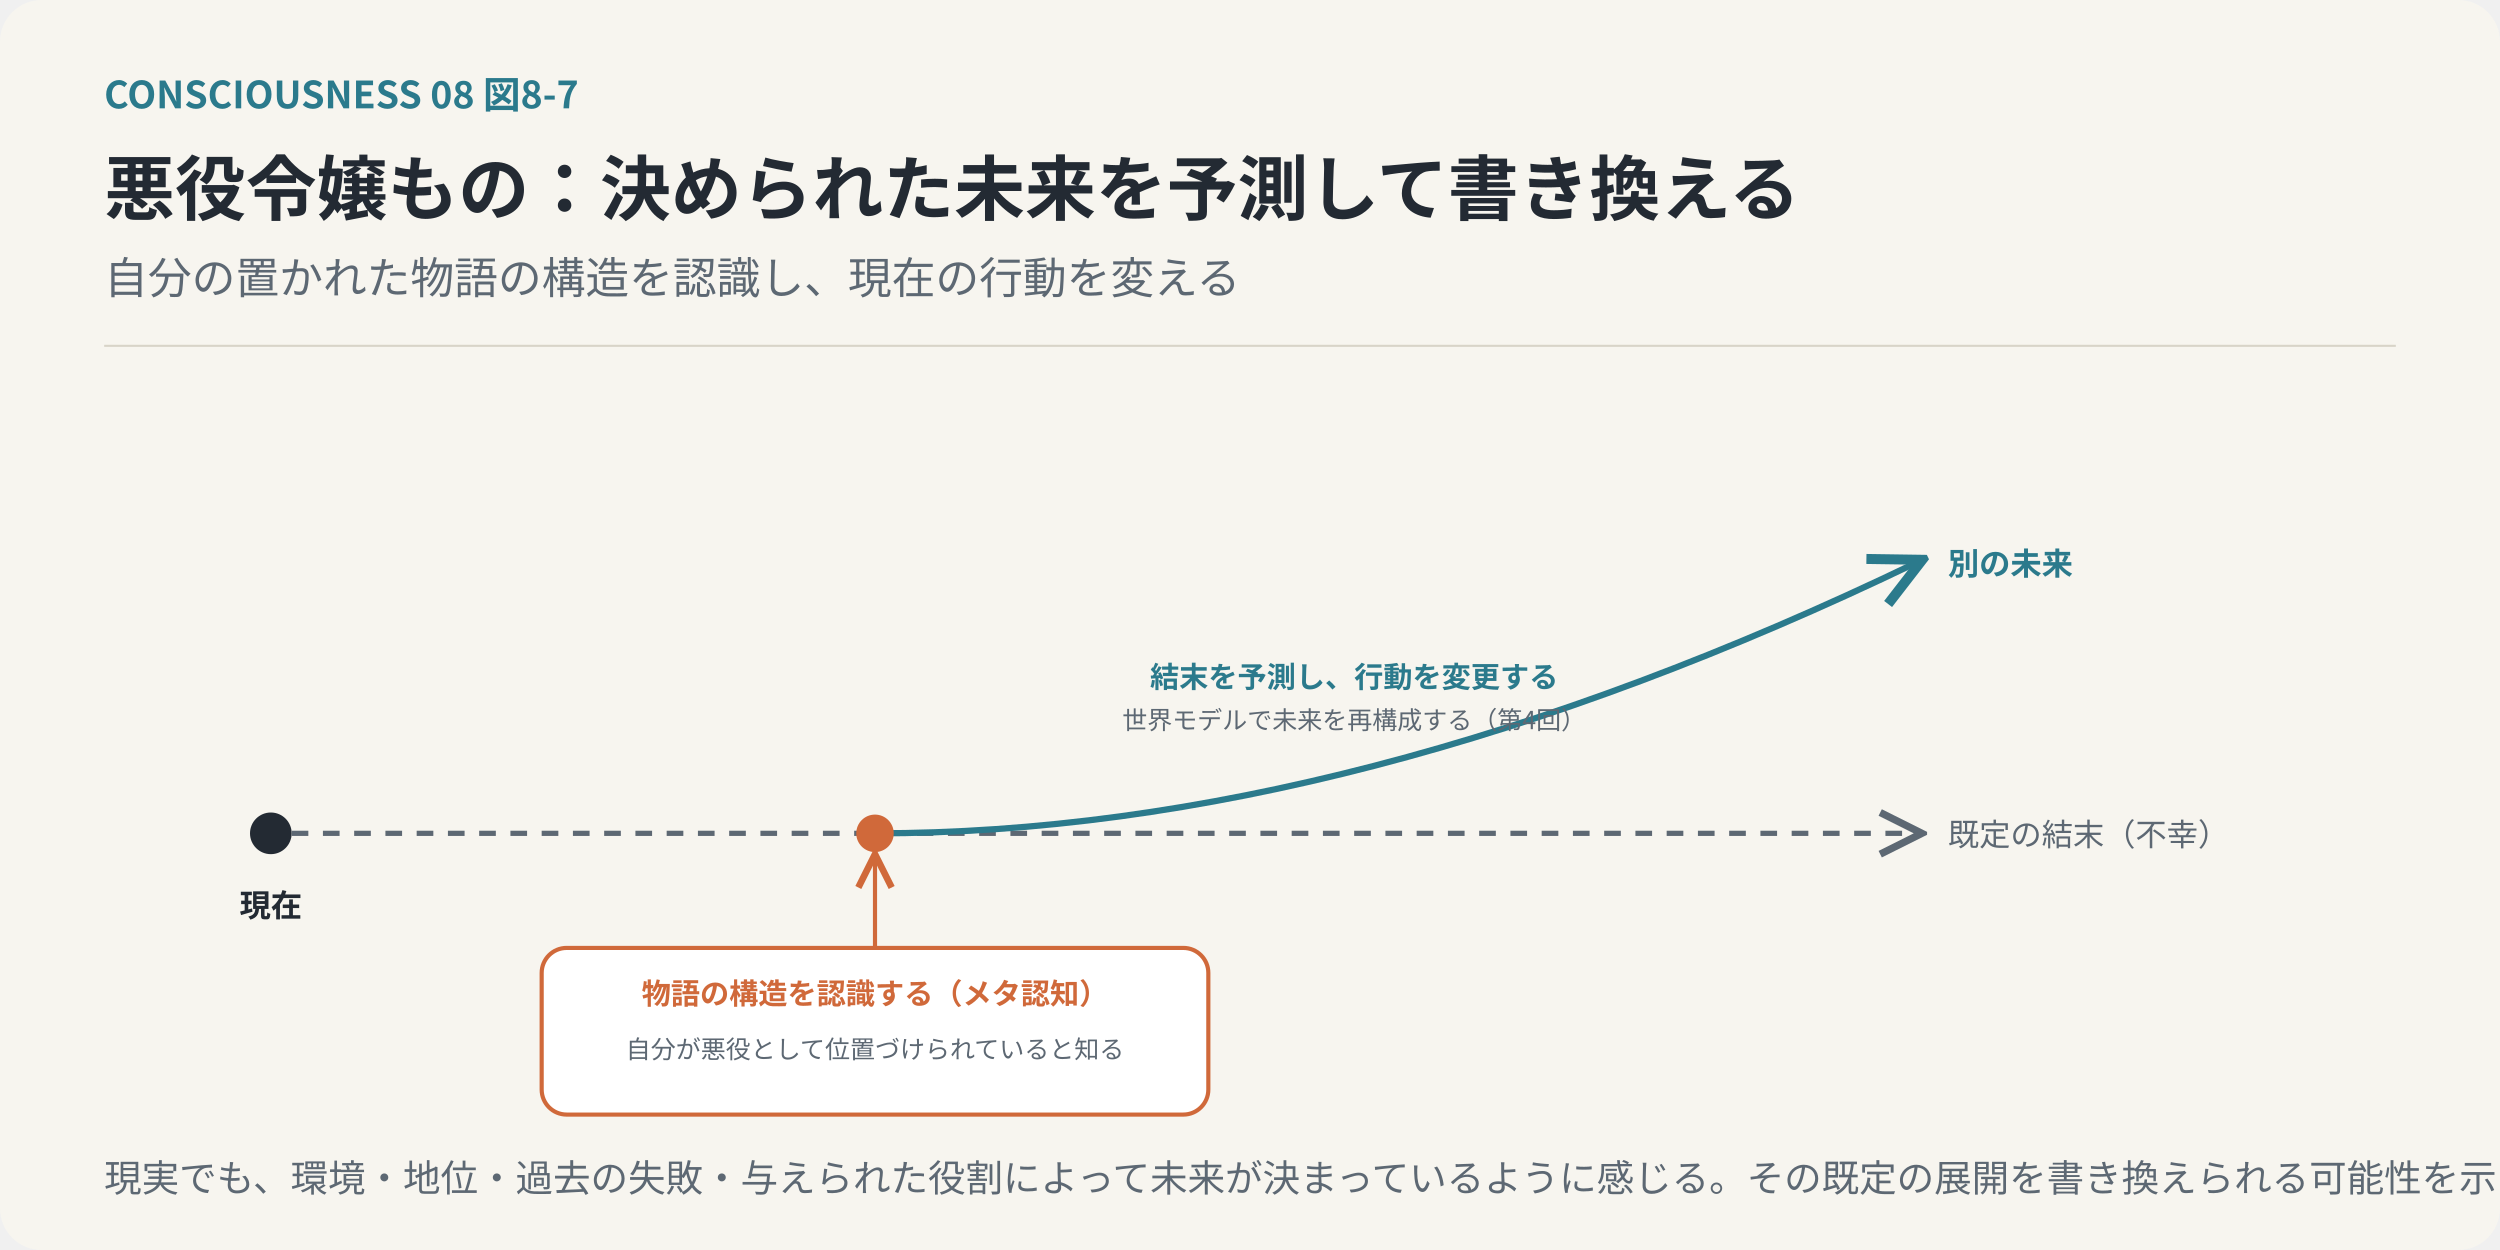
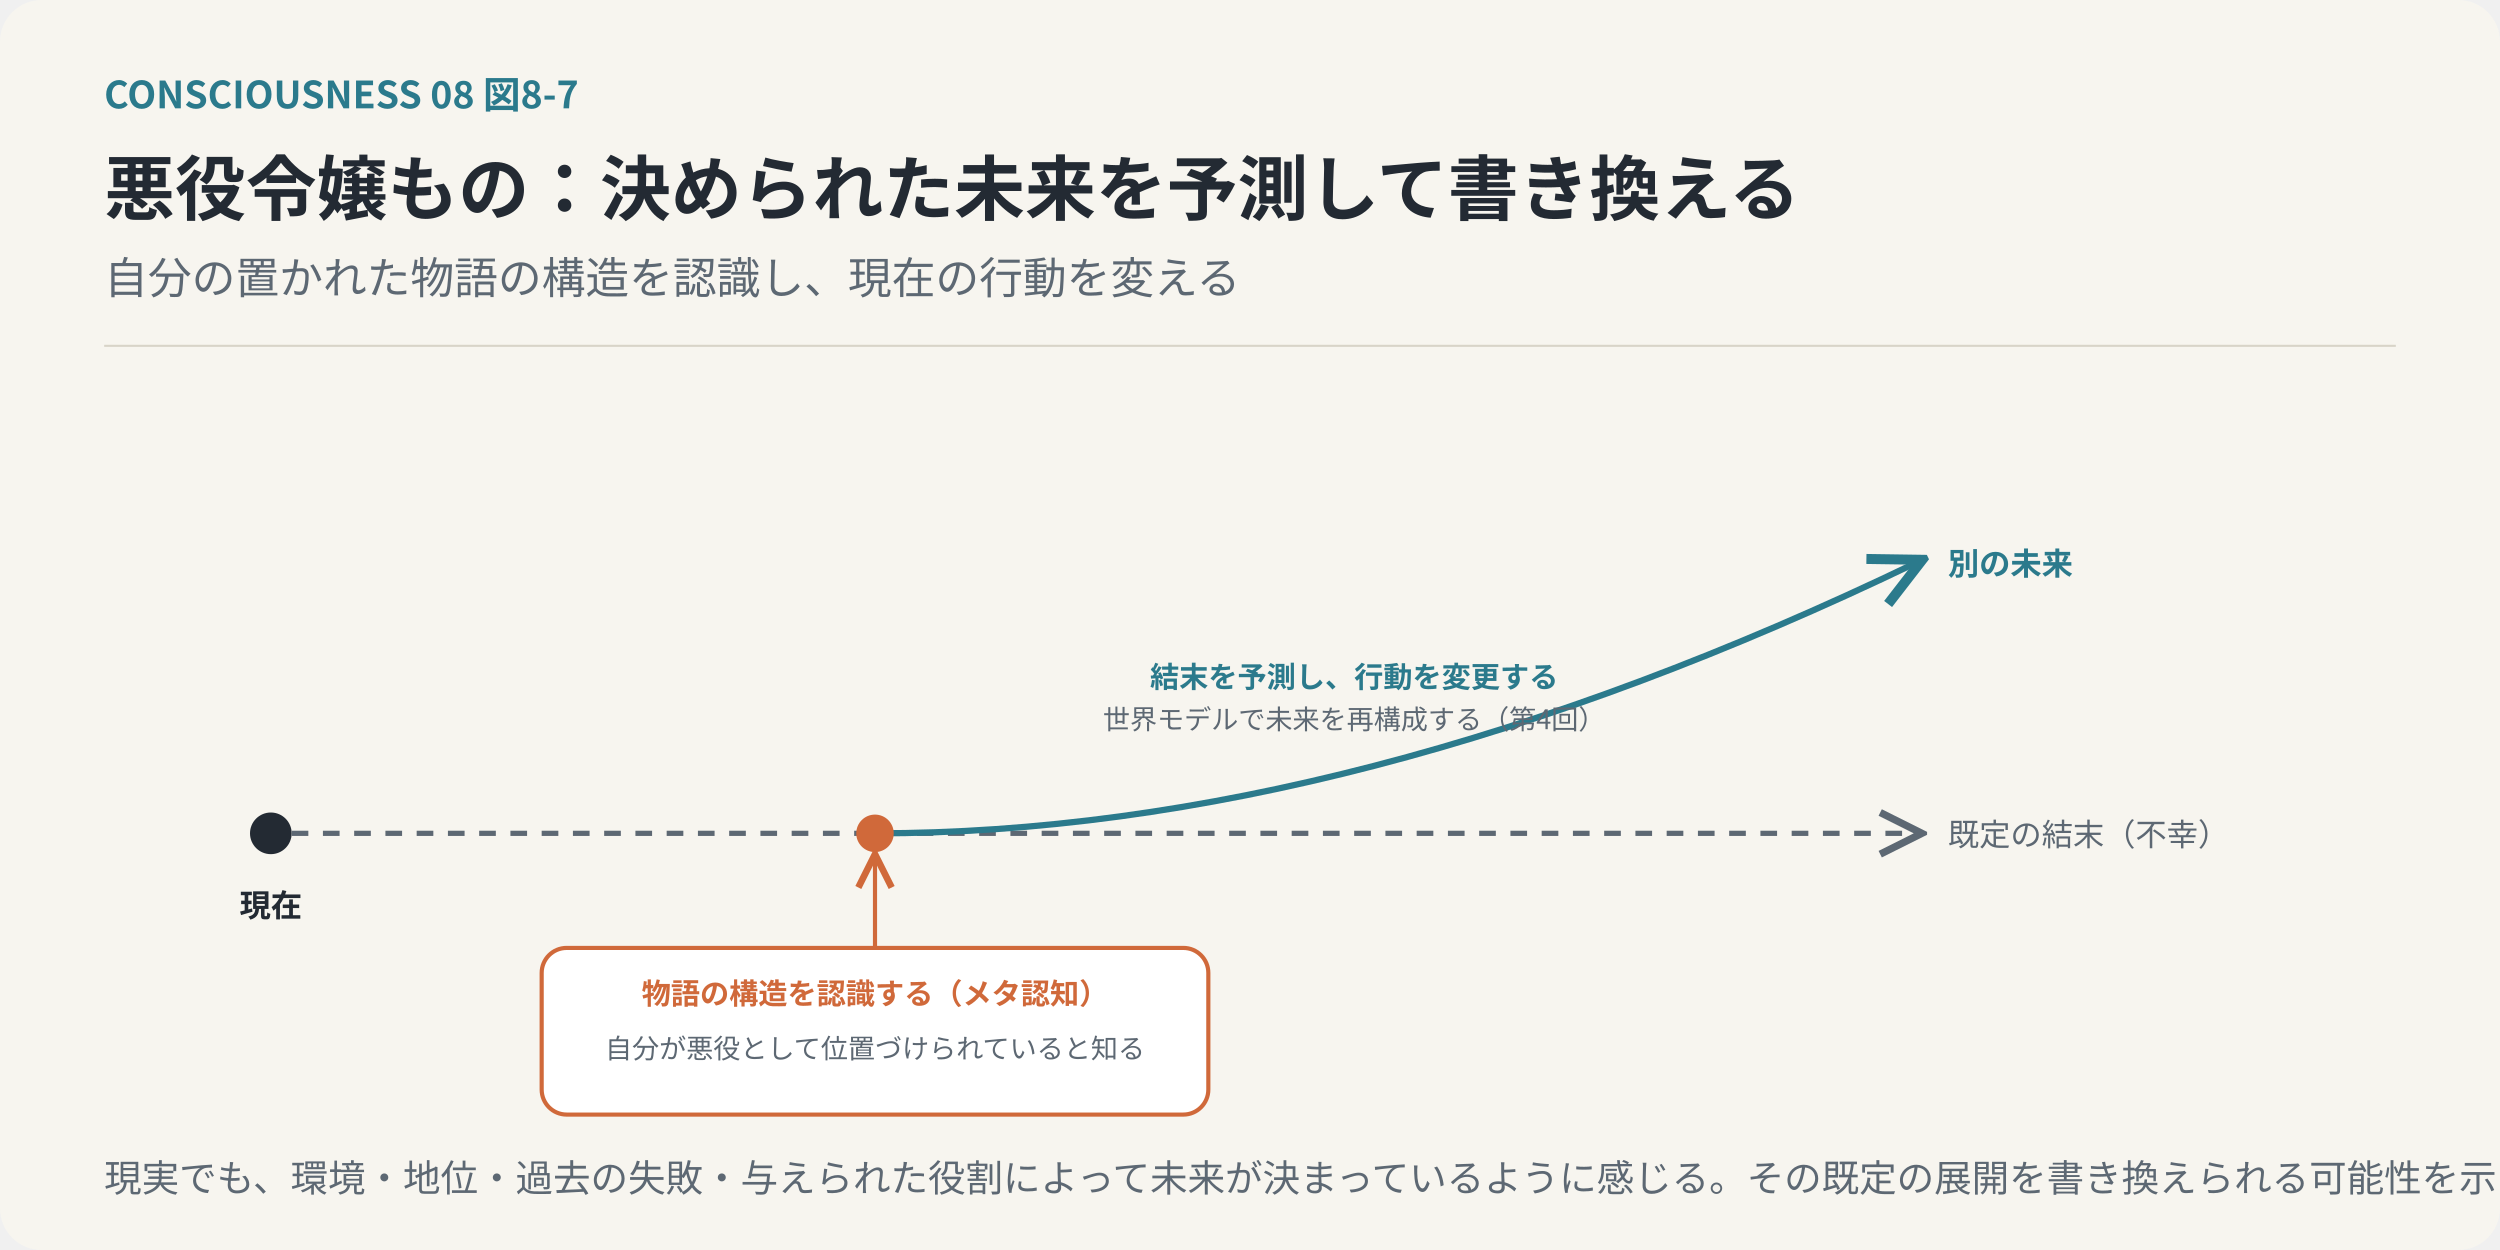
<svg xmlns="http://www.w3.org/2000/svg" width="1200" height="600" viewBox="0 0 1200 600" role="img" aria-labelledby="title desc">
  <defs>
    <marker id="arrow" markerWidth="10" markerHeight="10" refX="8" refY="5" orient="auto-start-reverse">
      <path d="M1,1 L9,5 L1,9" fill="none" stroke="#5d6873" stroke-width="1.4" />
    </marker>
    <marker id="arrow-teal" markerWidth="10" markerHeight="10" refX="8" refY="5" orient="auto-start-reverse">
      <path d="M1,1 L9,5 L1,9" fill="none" stroke="#2b7a8c" stroke-width="1.6" />
    </marker>
    <marker id="arrow-terra" markerWidth="10" markerHeight="10" refX="8" refY="5" orient="auto-start-reverse">
      <path d="M1,1 L9,5 L1,9" fill="none" stroke="#d0693a" stroke-width="1.6" />
    </marker>
    <marker id="arrow-indigo" markerWidth="10" markerHeight="10" refX="8" refY="5" orient="auto-start-reverse">
      <path d="M1,1 L9,5 L1,9" fill="none" stroke="#5a4fcf" stroke-width="1.6" />
    </marker>
    <marker id="arrow-ink" markerWidth="10" markerHeight="10" refX="8" refY="5" orient="auto-start-reverse">
      <path d="M1,1 L9,5 L1,9" fill="none" stroke="#232a33" stroke-width="1.6" />
    </marker>
  </defs>
  <rect width="1200" height="600" rx="20" fill="#f7f5ef" />
  <g font-family="system-ui, -apple-system, &quot;Hiragino Kaku Gothic ProN&quot;, &quot;Noto Sans CJK JP&quot;, Meiryo, sans-serif">
    <text x="50.0" y="52.0" fill="#2b7a8c" font-size="18" text-anchor="start" font-weight="700">CONSCIOUSNESS     08     図8-7</text>
    <text x="50.0" y="103.0" fill="#232a33" font-size="34" text-anchor="start" font-weight="700">悪役令嬢もの：決められた未来を予測して書き換える</text>
    <text x="50.0" y="141.0" fill="#5d6873" font-size="21" text-anchor="start" font-weight="400">自分の置かれた物語の構造を認識し、現在の行動を変える</text>
    <line x1="50.0" y1="166.0" x2="1150.0" y2="166.0" stroke="#d8d4c8" stroke-width="1" />
    <circle cx="130.0" cy="400.0" r="10" fill="#232a33" />
    <text x="130.0" y="440.0" fill="#232a33" font-size="15" text-anchor="middle" font-weight="700">現在</text>
    <line x1="140.0" y1="400.0" x2="920.0" y2="400.0" stroke="#5d6873" stroke-width="2.5" marker-end="url(#arrow)" stroke-dasharray="8 7" />
    <text x="935.0" y="406.0" fill="#5d6873" font-size="15" text-anchor="start" font-weight="400">既定の結末（不幸）</text>
    <path d="M420.0,400.0 Q650.0,400.0 920.0,270.0" fill="none" stroke="#2b7a8c" stroke-width="3" marker-end="url(#arrow-teal)" />
    <text x="935.0" y="276.0" fill="#2b7a8c" font-size="15" text-anchor="start" font-weight="700">別の未来</text>
    <circle cx="420.0" cy="400.0" r="9" fill="#d0693a" />
    <rect x="260.0" y="455.0" width="320.0" height="80.0" rx="12" fill="#ffffff" stroke="#d0693a" stroke-width="2" />
    <text x="420.0" y="482.0" fill="#d0693a" font-size="14" text-anchor="middle" font-weight="700">物語の構造を認識する（メタ認知）</text>
-     <text x="420.0" y="508.0" fill="#5d6873" font-size="12" text-anchor="middle" font-weight="400">自分が悪役として位置づけられていると知る</text>
+     <text x="420.0" y="508.0" fill="#5d6873" font-size="13" text-anchor="middle" font-weight="400">自分が悪役として位置づけられていると知る</text>
    <line x1="420.0" y1="455.0" x2="420.0" y2="412.0" stroke="#d0693a" stroke-width="2" marker-end="url(#arrow-terra)" />
    <text x="650.0" y="330.0" fill="#2b7a8c" font-size="14" text-anchor="middle" font-weight="700">結末を予測し、行動を変更する</text>
-     <text x="650.0" y="350.0" fill="#5d6873" font-size="12" text-anchor="middle" font-weight="400">世界モデルで未来を再構成する（第4回）</text>
+     <text x="650.0" y="350.0" fill="#5d6873" font-size="13" text-anchor="middle" font-weight="400">世界モデルで未来を再構成する（第4回）</text>
    <text x="50.0" y="572.0" fill="#5d6873" font-size="18" text-anchor="start" font-weight="400">現実でも、環境・地位・過去の失敗・与えられた役割によって未来が決まっているように感じる。その既定の展開を書き換えられる可能性を示す。</text>
  </g>
</svg>
